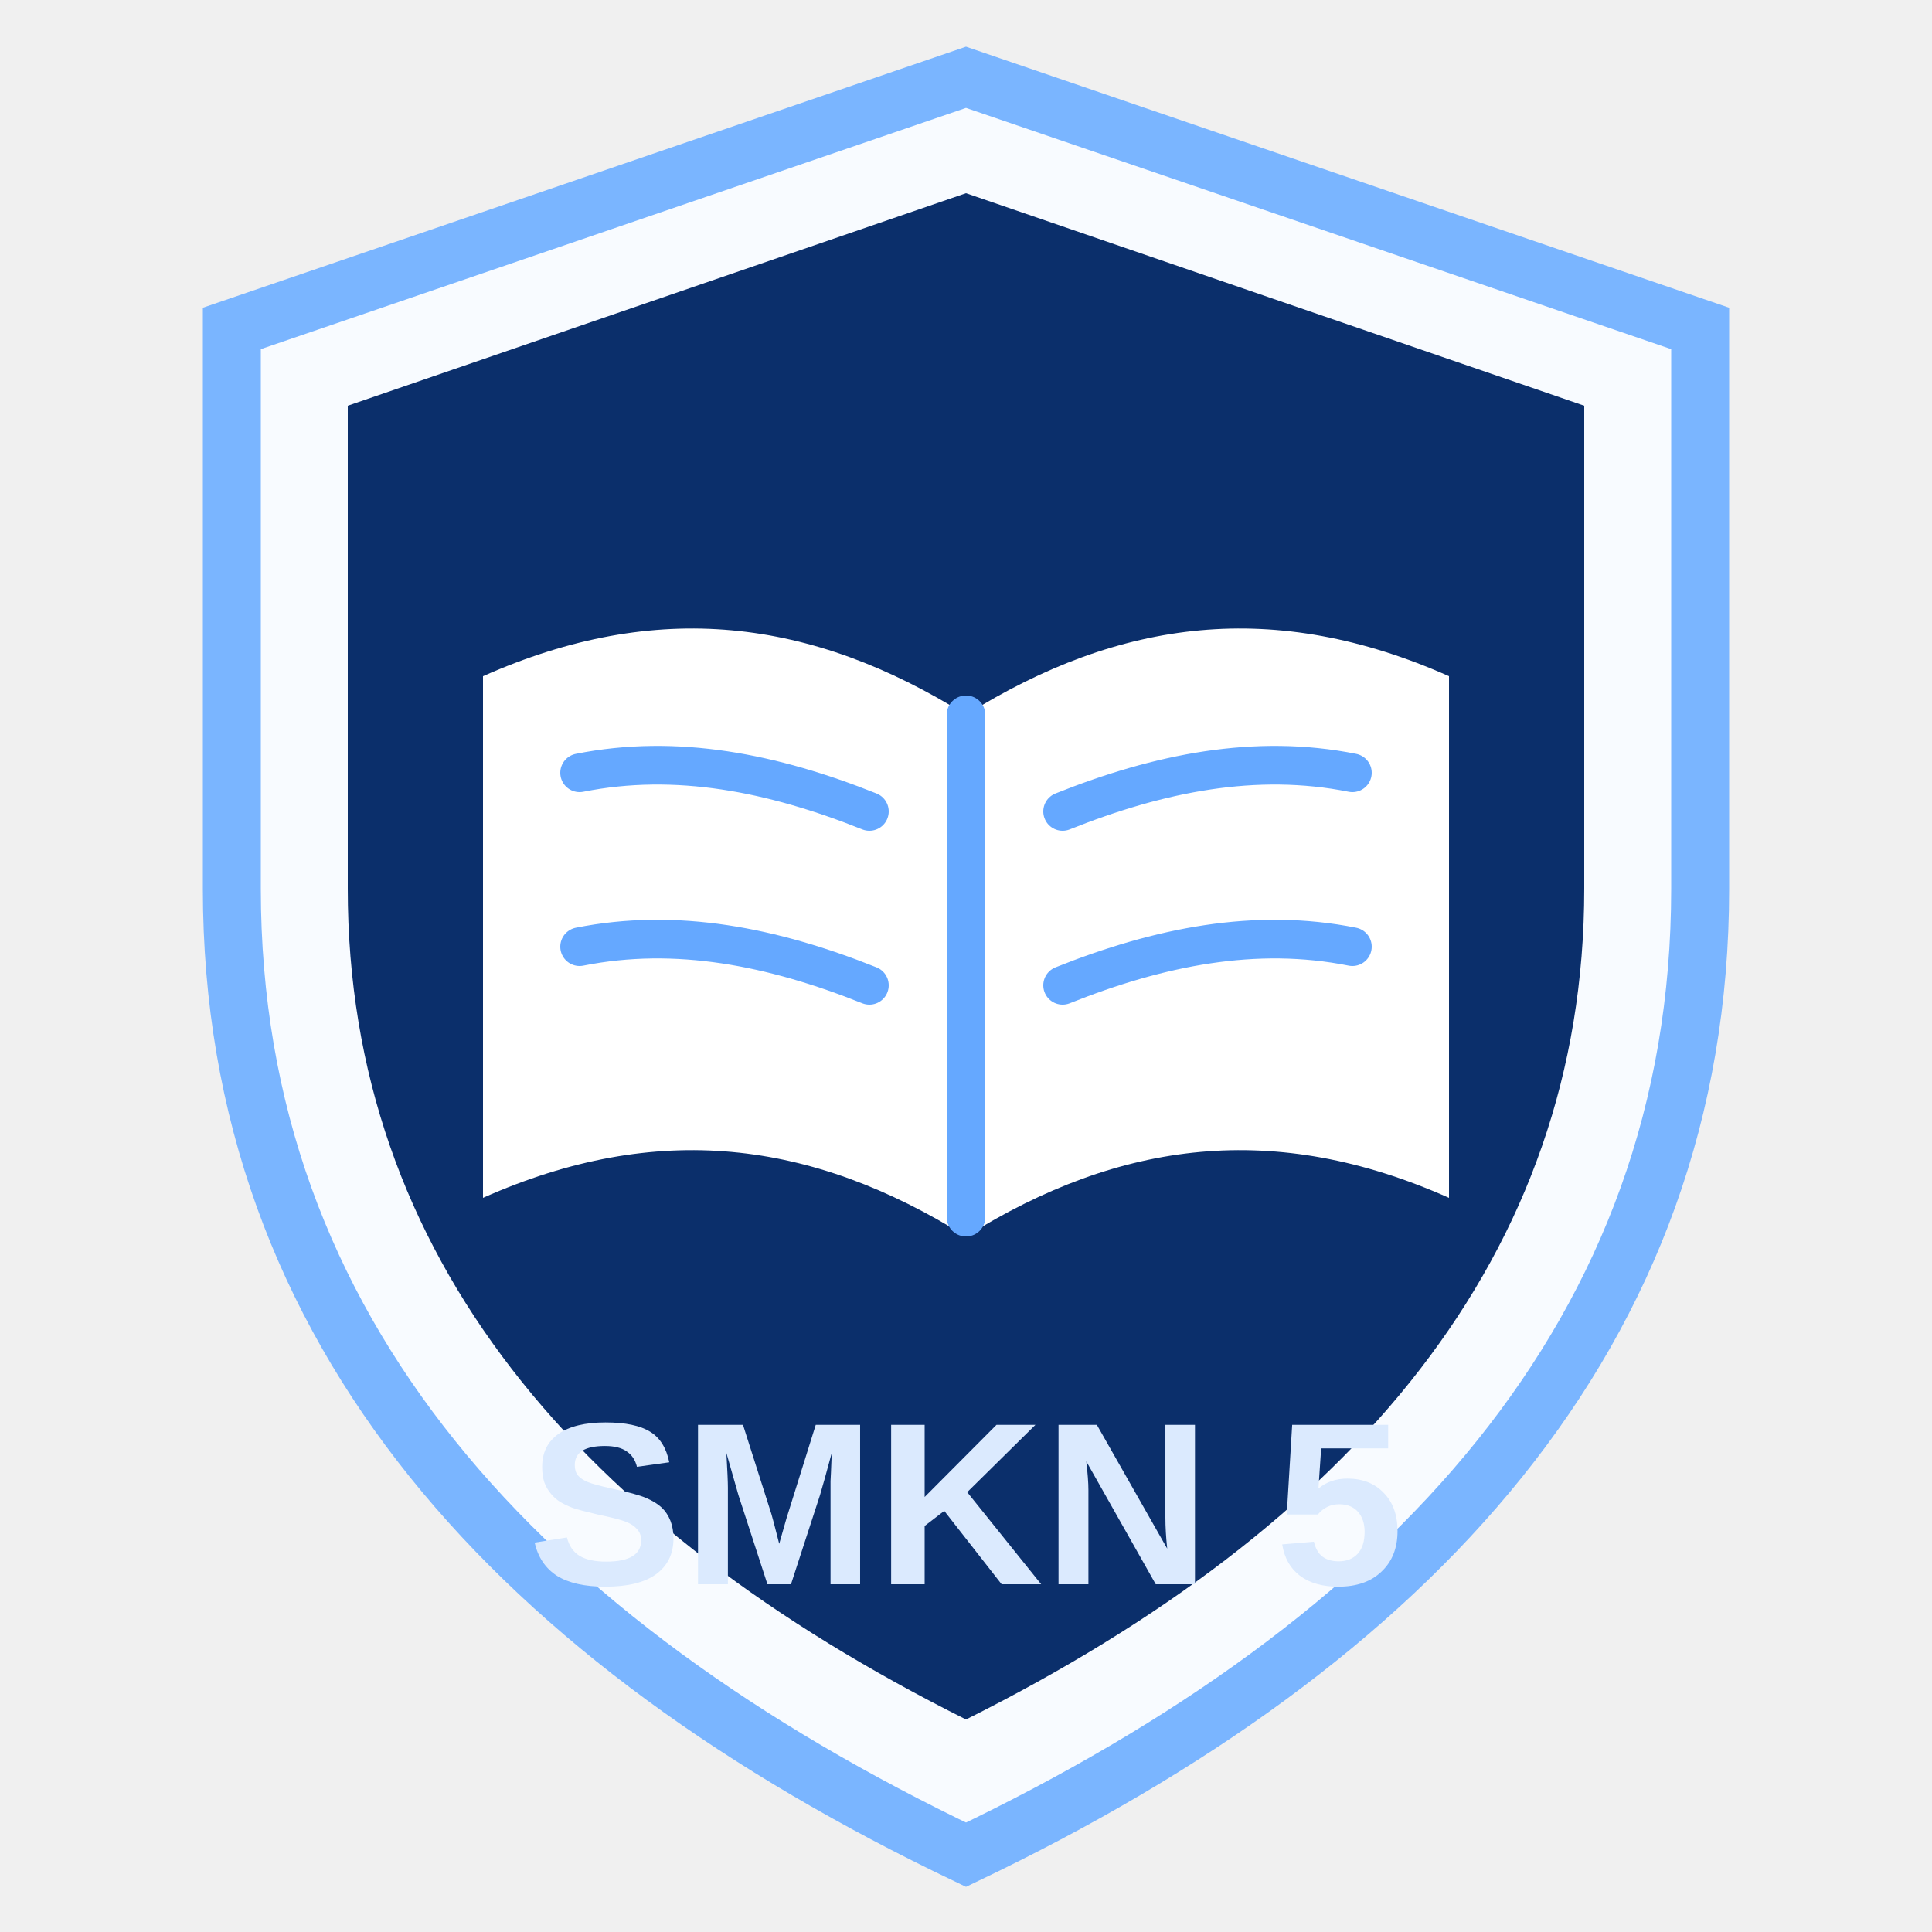
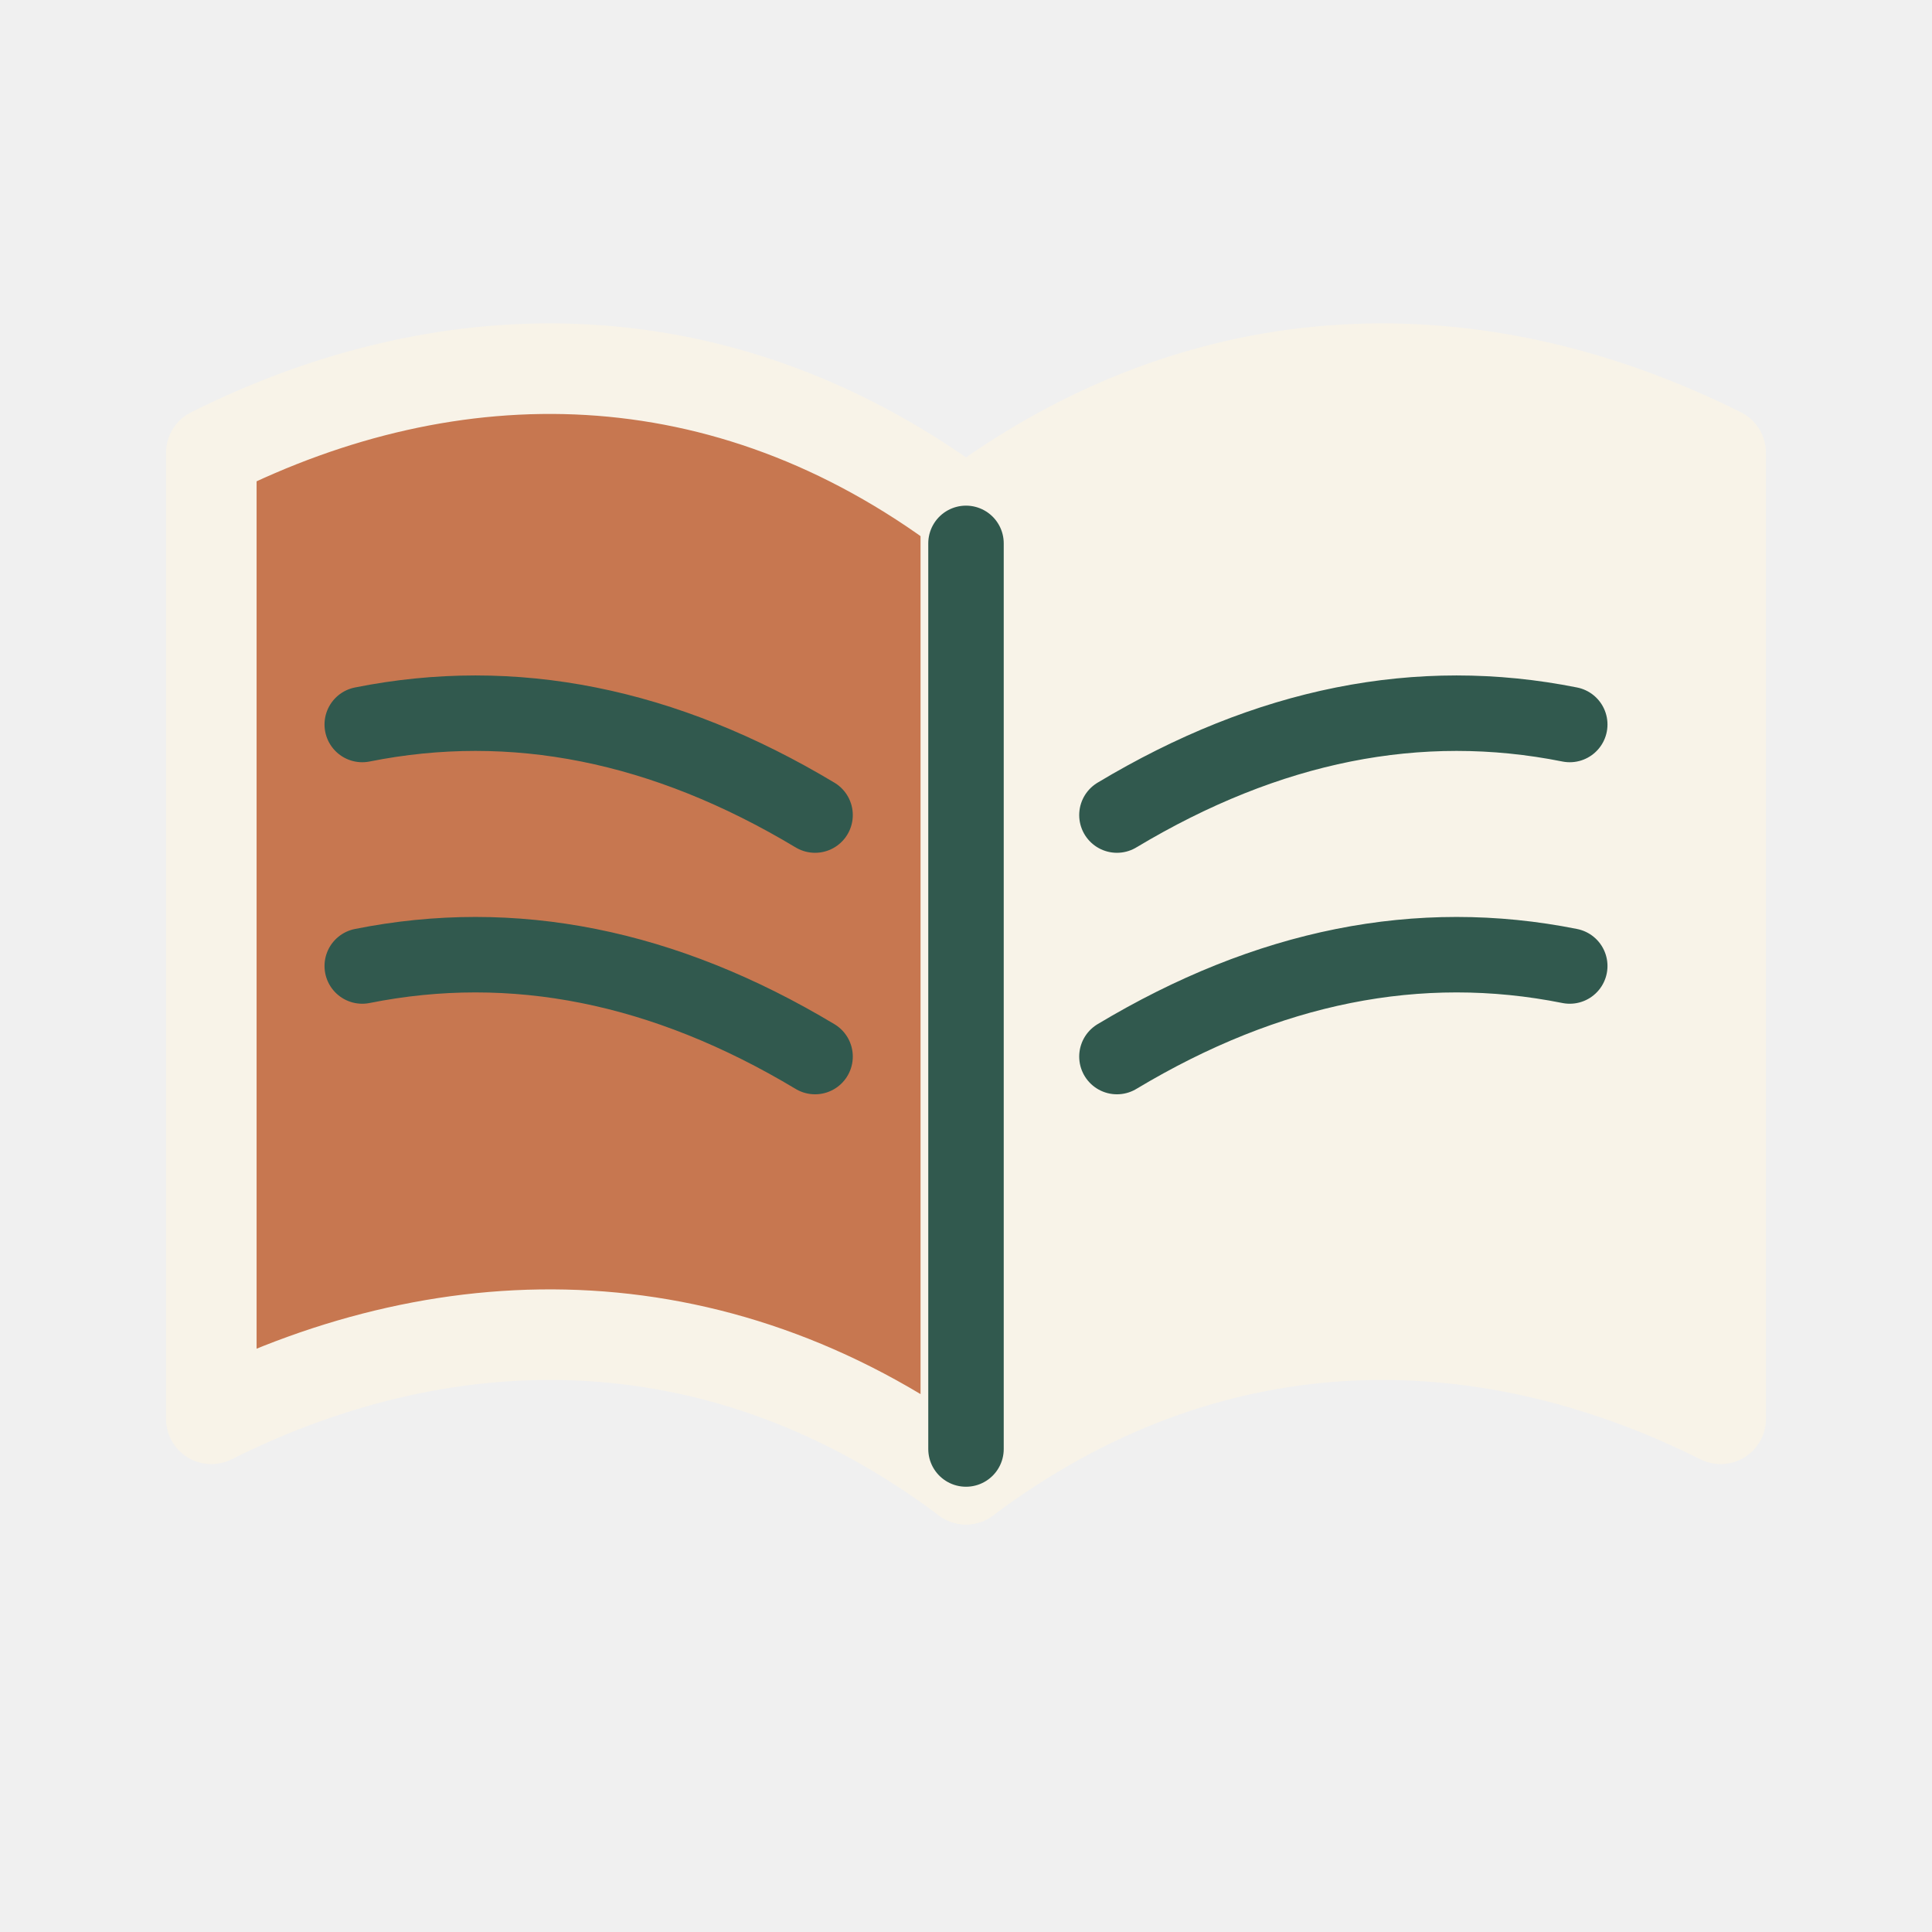
- <svg xmlns="http://www.w3.org/2000/svg" viewBox="0 0 100 100" role="img" aria-labelledby="title">
-   <path d="M50 4 88 17v29c0 23-15 39-38 50C27 85 12 69 12 46V17L50 4Z" fill="#f8fbff" stroke="#7ab5ff" stroke-width="3" />
-   <path d="M50 10 82 21v25c0 19-12 33-32 43-20-10-32-24-32-43V21l32-11Z" fill="#0b2f6b" />
-   <path d="M25 35c9-4 17-3 25 2 8-5 16-6 25-2v27c-9-4-17-3-25 2-8-5-16-6-25-2V35Z" fill="#fff" />
-   <path d="M50 37v26M30 40c5-1 10 0 15 2m25-2c-5-1-10 0-15 2M30 49c5-1 10 0 15 2m25-2c-5-1-10 0-15 2" fill="none" stroke="#65a8ff" stroke-width="2" stroke-linecap="round" />
-   <text x="50" y="82" fill="#dbeafe" font-family="Arial, sans-serif" font-size="12" font-weight="700" text-anchor="middle">SMKN 5</text>
+ <svg xmlns="http://www.w3.org/2000/svg" viewBox="0 0 64 64" role="img" aria-labelledby="title">
+   <path d="M32 17c-8-6-17-6-25-2v32c8-4 17-4 25 2V17Z" fill="#c77750" stroke="#f8f3e8" stroke-linejoin="round" stroke-width="3" />
+   <path d="M32 17c8-6 17-6 25-2v32c-8-4-17-4-25 2V17Z" fill="#f8f3e8" stroke="#f8f3e8" stroke-linejoin="round" stroke-width="3" />
+   <path d="M32 18v30M12 24c5-1 10 0 15 3m-15 5c5-1 10 0 15 3m10-8c5-3 10-4 15-3m-15 11c5-3 10-4 15-3" fill="none" stroke="#31594e" stroke-linecap="round" stroke-width="2.5" />
</svg>
